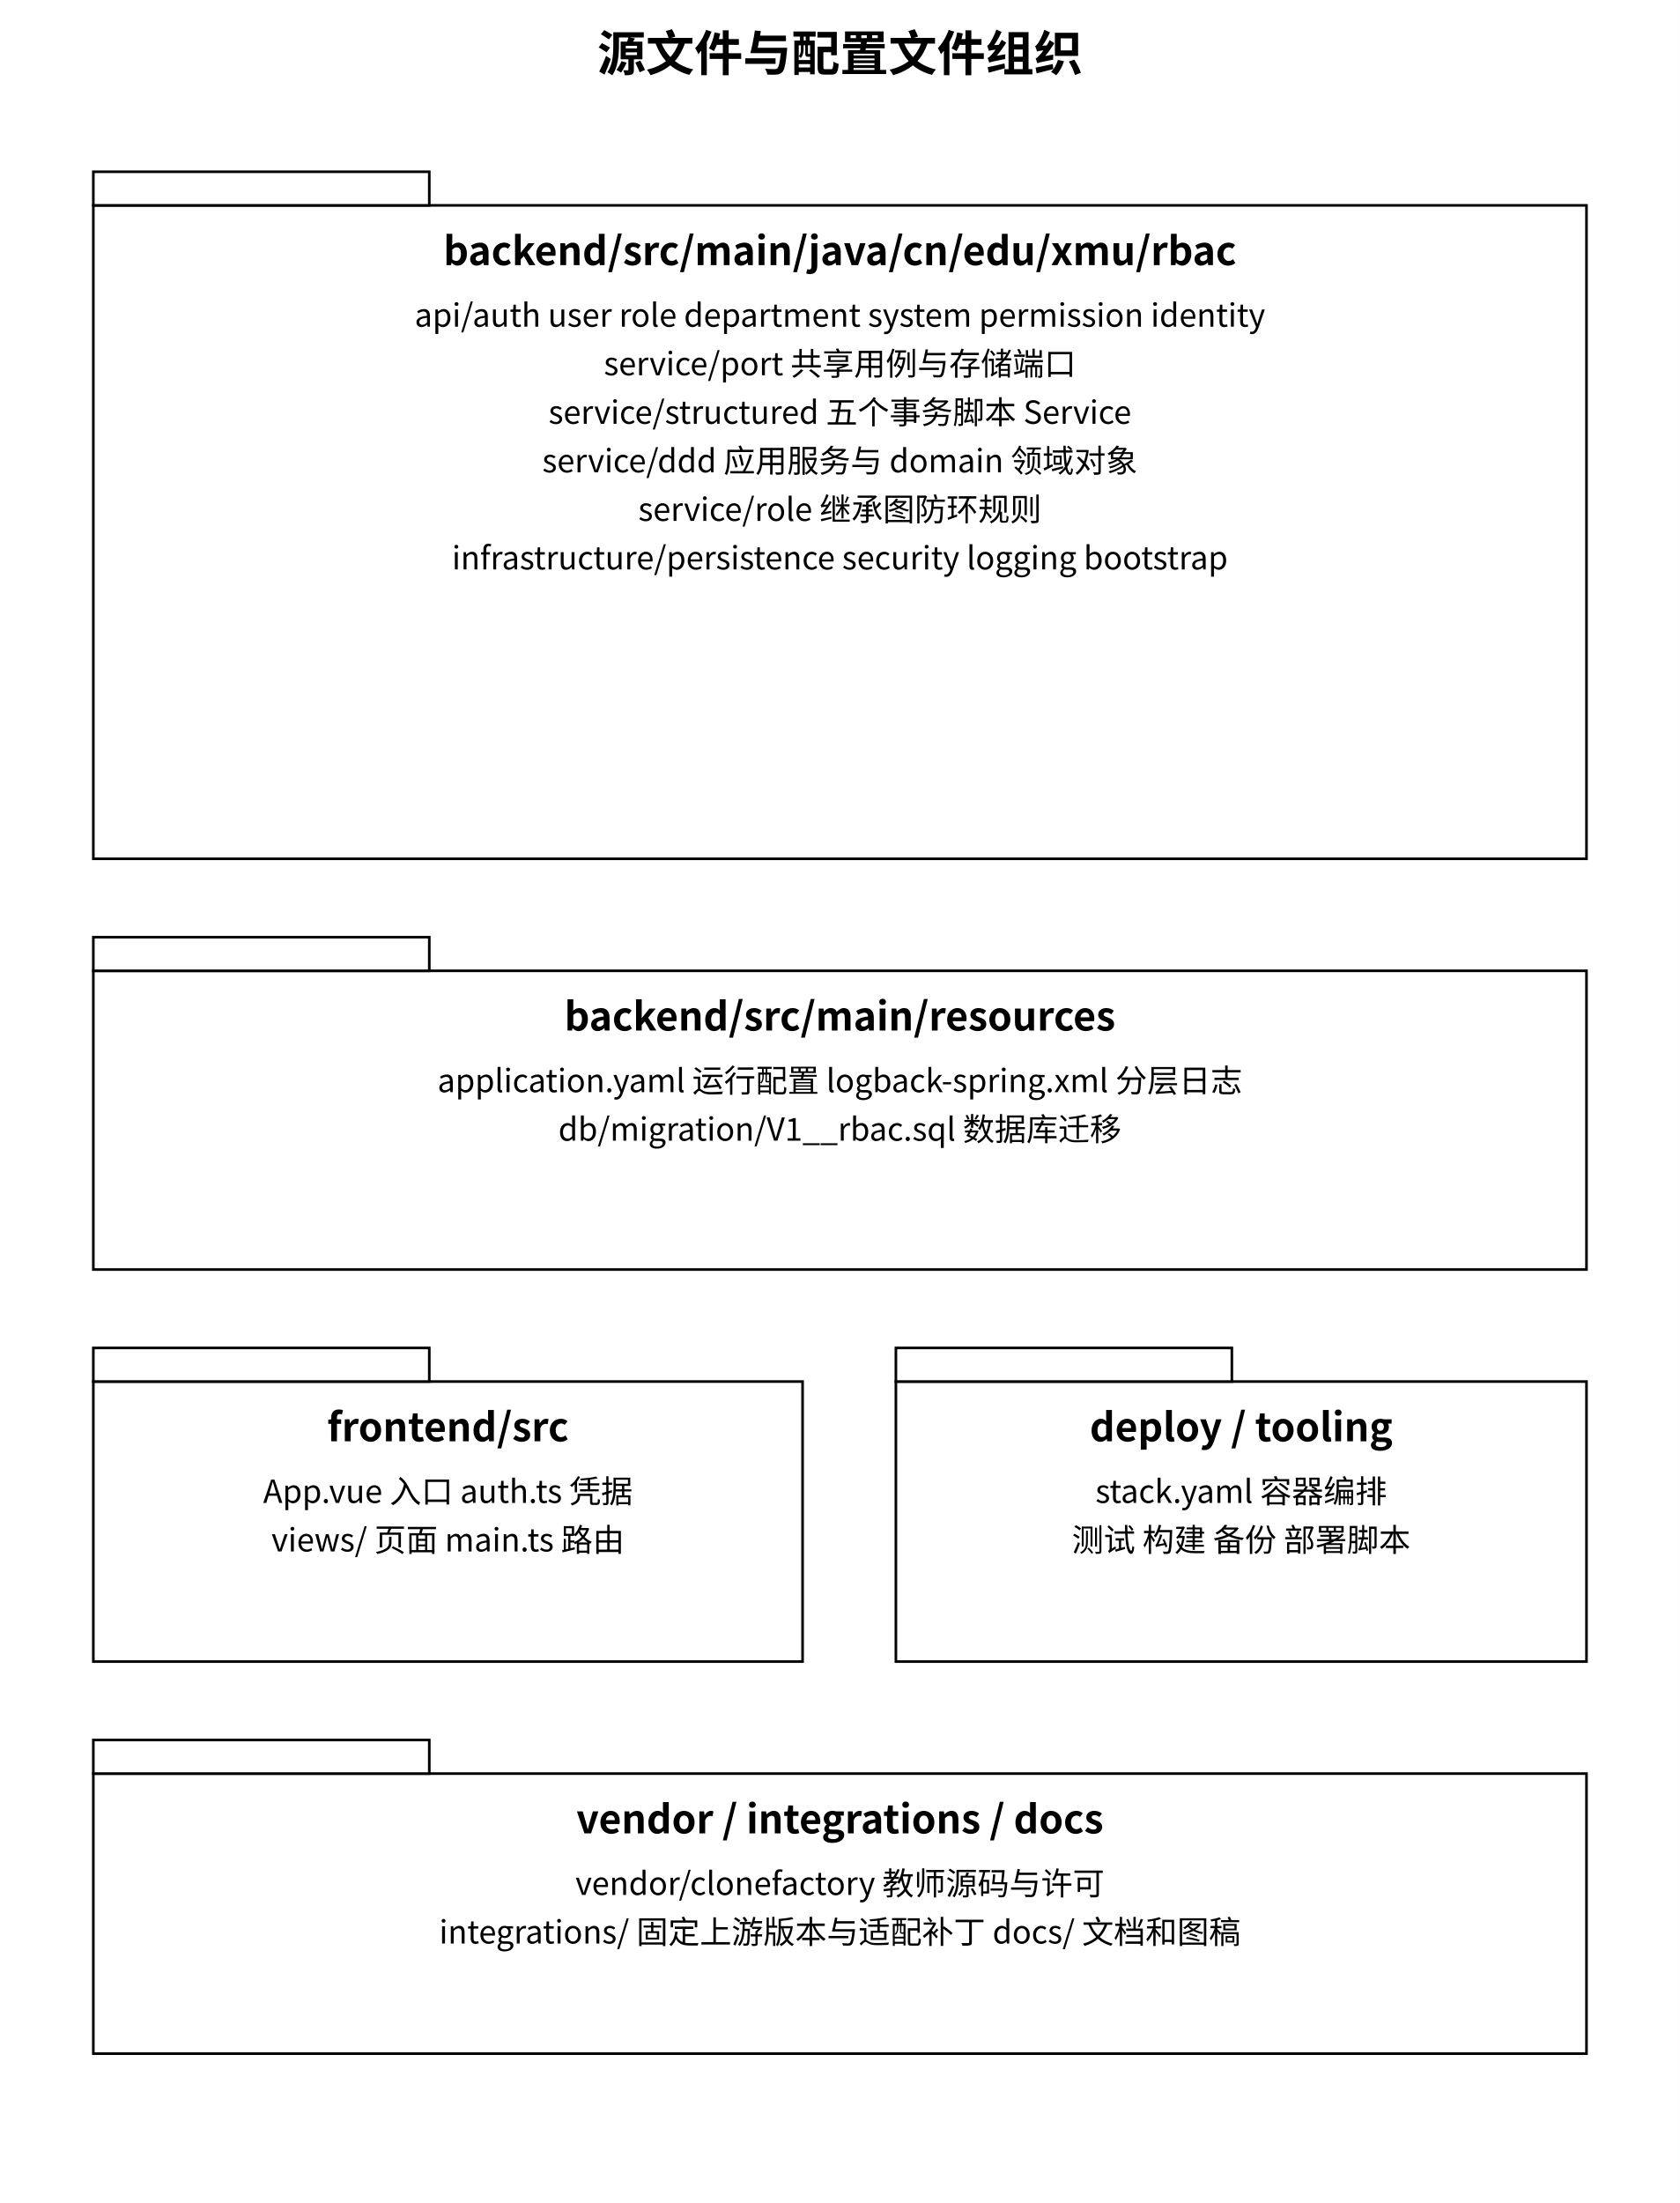
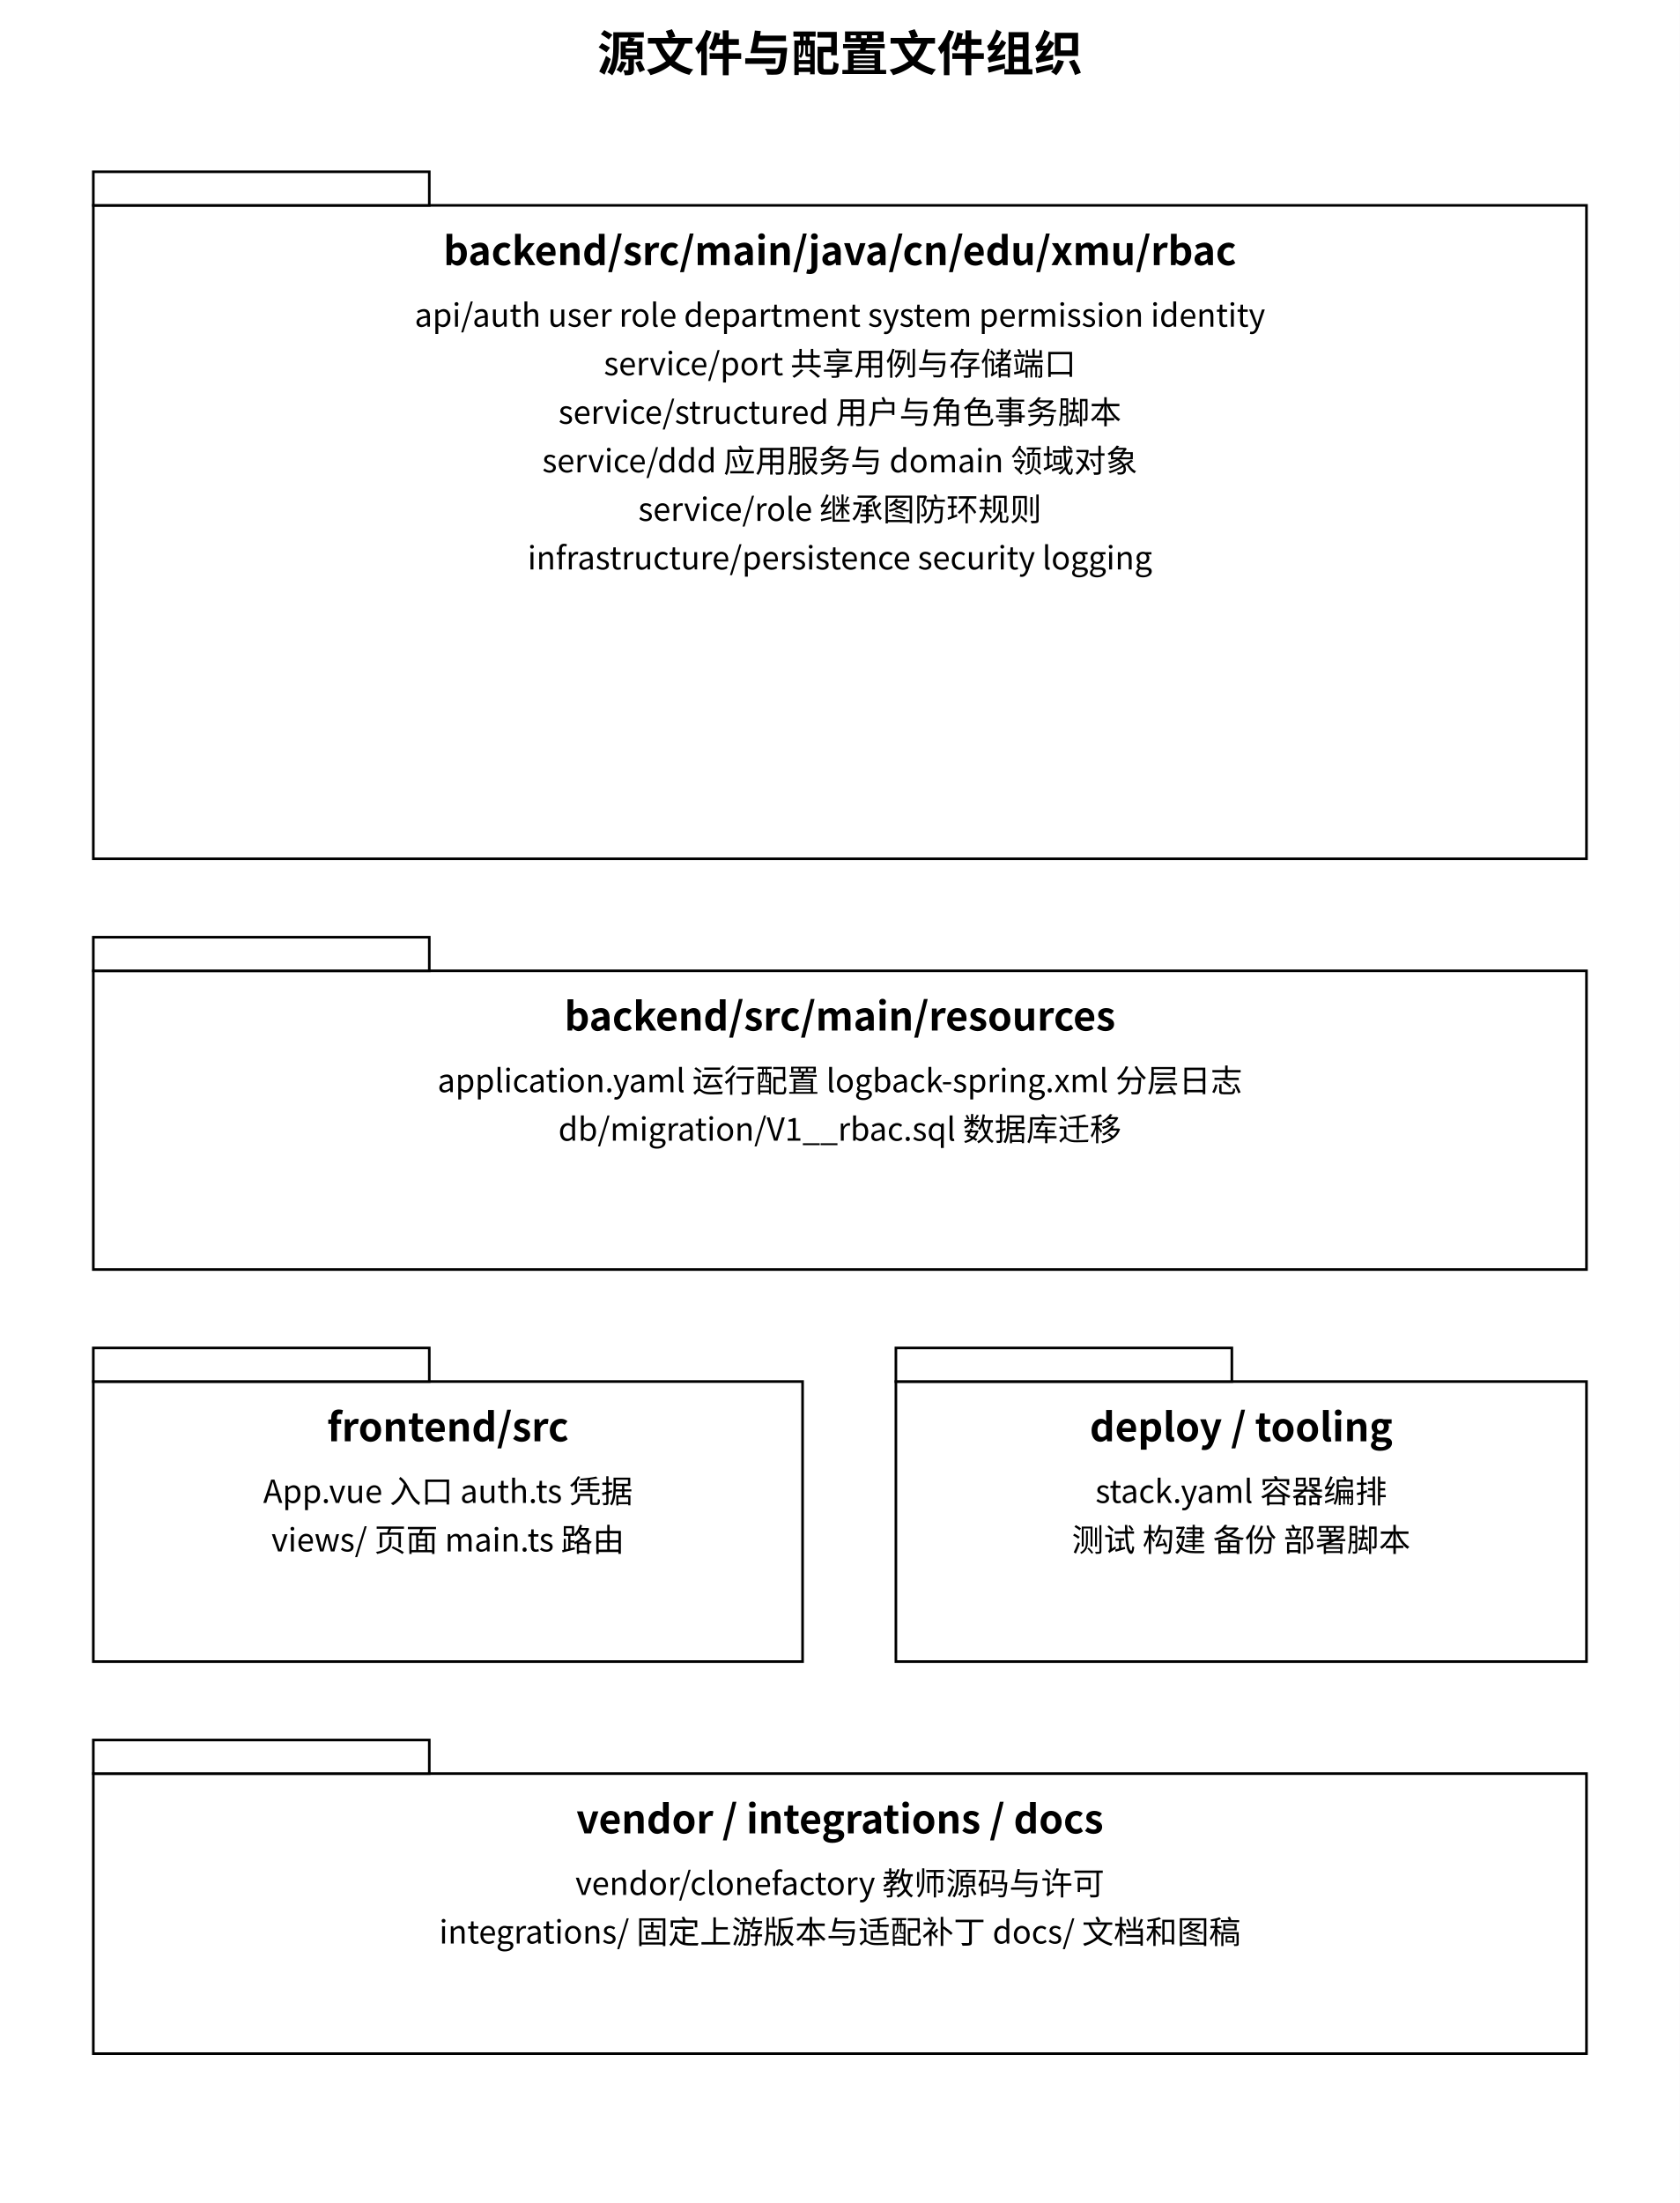
<svg xmlns="http://www.w3.org/2000/svg" width="900" height="1180" viewBox="0 0 900 1180">
  <style>text{font-family:'PingFang SC','Microsoft YaHei','Noto Sans CJK SC',system-ui,sans-serif;fill:black}</style>
  <defs>
    <marker id="open" markerWidth="12" markerHeight="12" refX="10" refY="6" orient="auto" markerUnits="userSpaceOnUse">
      <path d="M1,1 L10,6 L1,11" fill="none" stroke="black" />
    </marker>
    <marker id="filled" markerWidth="12" markerHeight="12" refX="10" refY="6" orient="auto" markerUnits="userSpaceOnUse">
      <path d="M1,1 L10,6 L1,11 Z" fill="black" />
    </marker>
    <marker id="triangle" markerWidth="16" markerHeight="16" refX="14" refY="8" orient="auto" markerUnits="userSpaceOnUse">
      <path d="M1,1 L14,8 L1,15 Z" fill="white" stroke="black" />
    </marker>
  </defs>
  <rect width="100%" height="100%" fill="white" />
  <text x="450.0" y="38" font-size="26" text-anchor="middle" font-weight="600">源文件与配置文件组织</text>
  <rect x="50" y="110" width="800" height="350" rx="0" fill="white" stroke="black" stroke-width="1.4" />
  <rect x="50" y="92" width="180" height="18" rx="0" fill="white" stroke="black" stroke-width="1.4" />
  <text x="450.0" y="142" font-size="21" text-anchor="middle" font-weight="600">backend/src/main/java/cn/edu/xmu/rbac</text>
  <text x="450.0" y="175" font-size="17" text-anchor="middle" font-weight="400">api/auth user role department system permission identity</text>
  <text x="450.0" y="201" font-size="17" text-anchor="middle" font-weight="400">service/port 共享用例与存储端口</text>
-   <text x="450.0" y="227" font-size="17" text-anchor="middle" font-weight="400">service/structured 五个事务脚本 Service</text>
+   <text x="450.0" y="227" font-size="17" text-anchor="middle" font-weight="400">service/structured 用户与角色事务脚本</text>
  <text x="450.0" y="253" font-size="17" text-anchor="middle" font-weight="400">service/ddd 应用服务与 domain 领域对象</text>
  <text x="450.0" y="279" font-size="17" text-anchor="middle" font-weight="400">service/role 继承图防环规则</text>
-   <text x="450.0" y="305" font-size="17" text-anchor="middle" font-weight="400">infrastructure/persistence security logging bootstrap</text>
+   <text x="450.0" y="305" font-size="17" text-anchor="middle" font-weight="400">infrastructure/persistence security logging</text>
  <rect x="50" y="520" width="800" height="160" rx="0" fill="white" stroke="black" stroke-width="1.4" />
  <rect x="50" y="502" width="180" height="18" rx="0" fill="white" stroke="black" stroke-width="1.4" />
  <text x="450.0" y="552" font-size="21" text-anchor="middle" font-weight="600">backend/src/main/resources</text>
  <text x="450.0" y="585" font-size="17" text-anchor="middle" font-weight="400">application.yaml 运行配置   logback-spring.xml 分层日志</text>
  <text x="450.0" y="611" font-size="17" text-anchor="middle" font-weight="400">db/migration/V1__rbac.sql 数据库迁移</text>
  <rect x="50" y="740" width="380" height="150" rx="0" fill="white" stroke="black" stroke-width="1.4" />
  <rect x="50" y="722" width="180" height="18" rx="0" fill="white" stroke="black" stroke-width="1.4" />
  <text x="240.0" y="772" font-size="21" text-anchor="middle" font-weight="600">frontend/src</text>
  <text x="240.0" y="805" font-size="17" text-anchor="middle" font-weight="400">App.vue 入口   auth.ts 凭据</text>
  <text x="240.0" y="831" font-size="17" text-anchor="middle" font-weight="400">views/ 页面   main.ts 路由</text>
  <rect x="480" y="740" width="370" height="150" rx="0" fill="white" stroke="black" stroke-width="1.4" />
  <rect x="480" y="722" width="180" height="18" rx="0" fill="white" stroke="black" stroke-width="1.4" />
  <text x="665.0" y="772" font-size="21" text-anchor="middle" font-weight="600">deploy / tooling</text>
  <text x="665.0" y="805" font-size="17" text-anchor="middle" font-weight="400">stack.yaml 容器编排</text>
  <text x="665.0" y="831" font-size="17" text-anchor="middle" font-weight="400">测试 构建 备份 部署脚本</text>
  <rect x="50" y="950" width="800" height="150" rx="0" fill="white" stroke="black" stroke-width="1.4" />
  <rect x="50" y="932" width="180" height="18" rx="0" fill="white" stroke="black" stroke-width="1.4" />
  <text x="450.0" y="982" font-size="21" text-anchor="middle" font-weight="600">vendor / integrations / docs</text>
  <text x="450.0" y="1015" font-size="17" text-anchor="middle" font-weight="400">vendor/clonefactory 教师源码与许可</text>
  <text x="450.0" y="1041" font-size="17" text-anchor="middle" font-weight="400">integrations/ 固定上游版本与适配补丁   docs/ 文档和图稿</text>
</svg>
